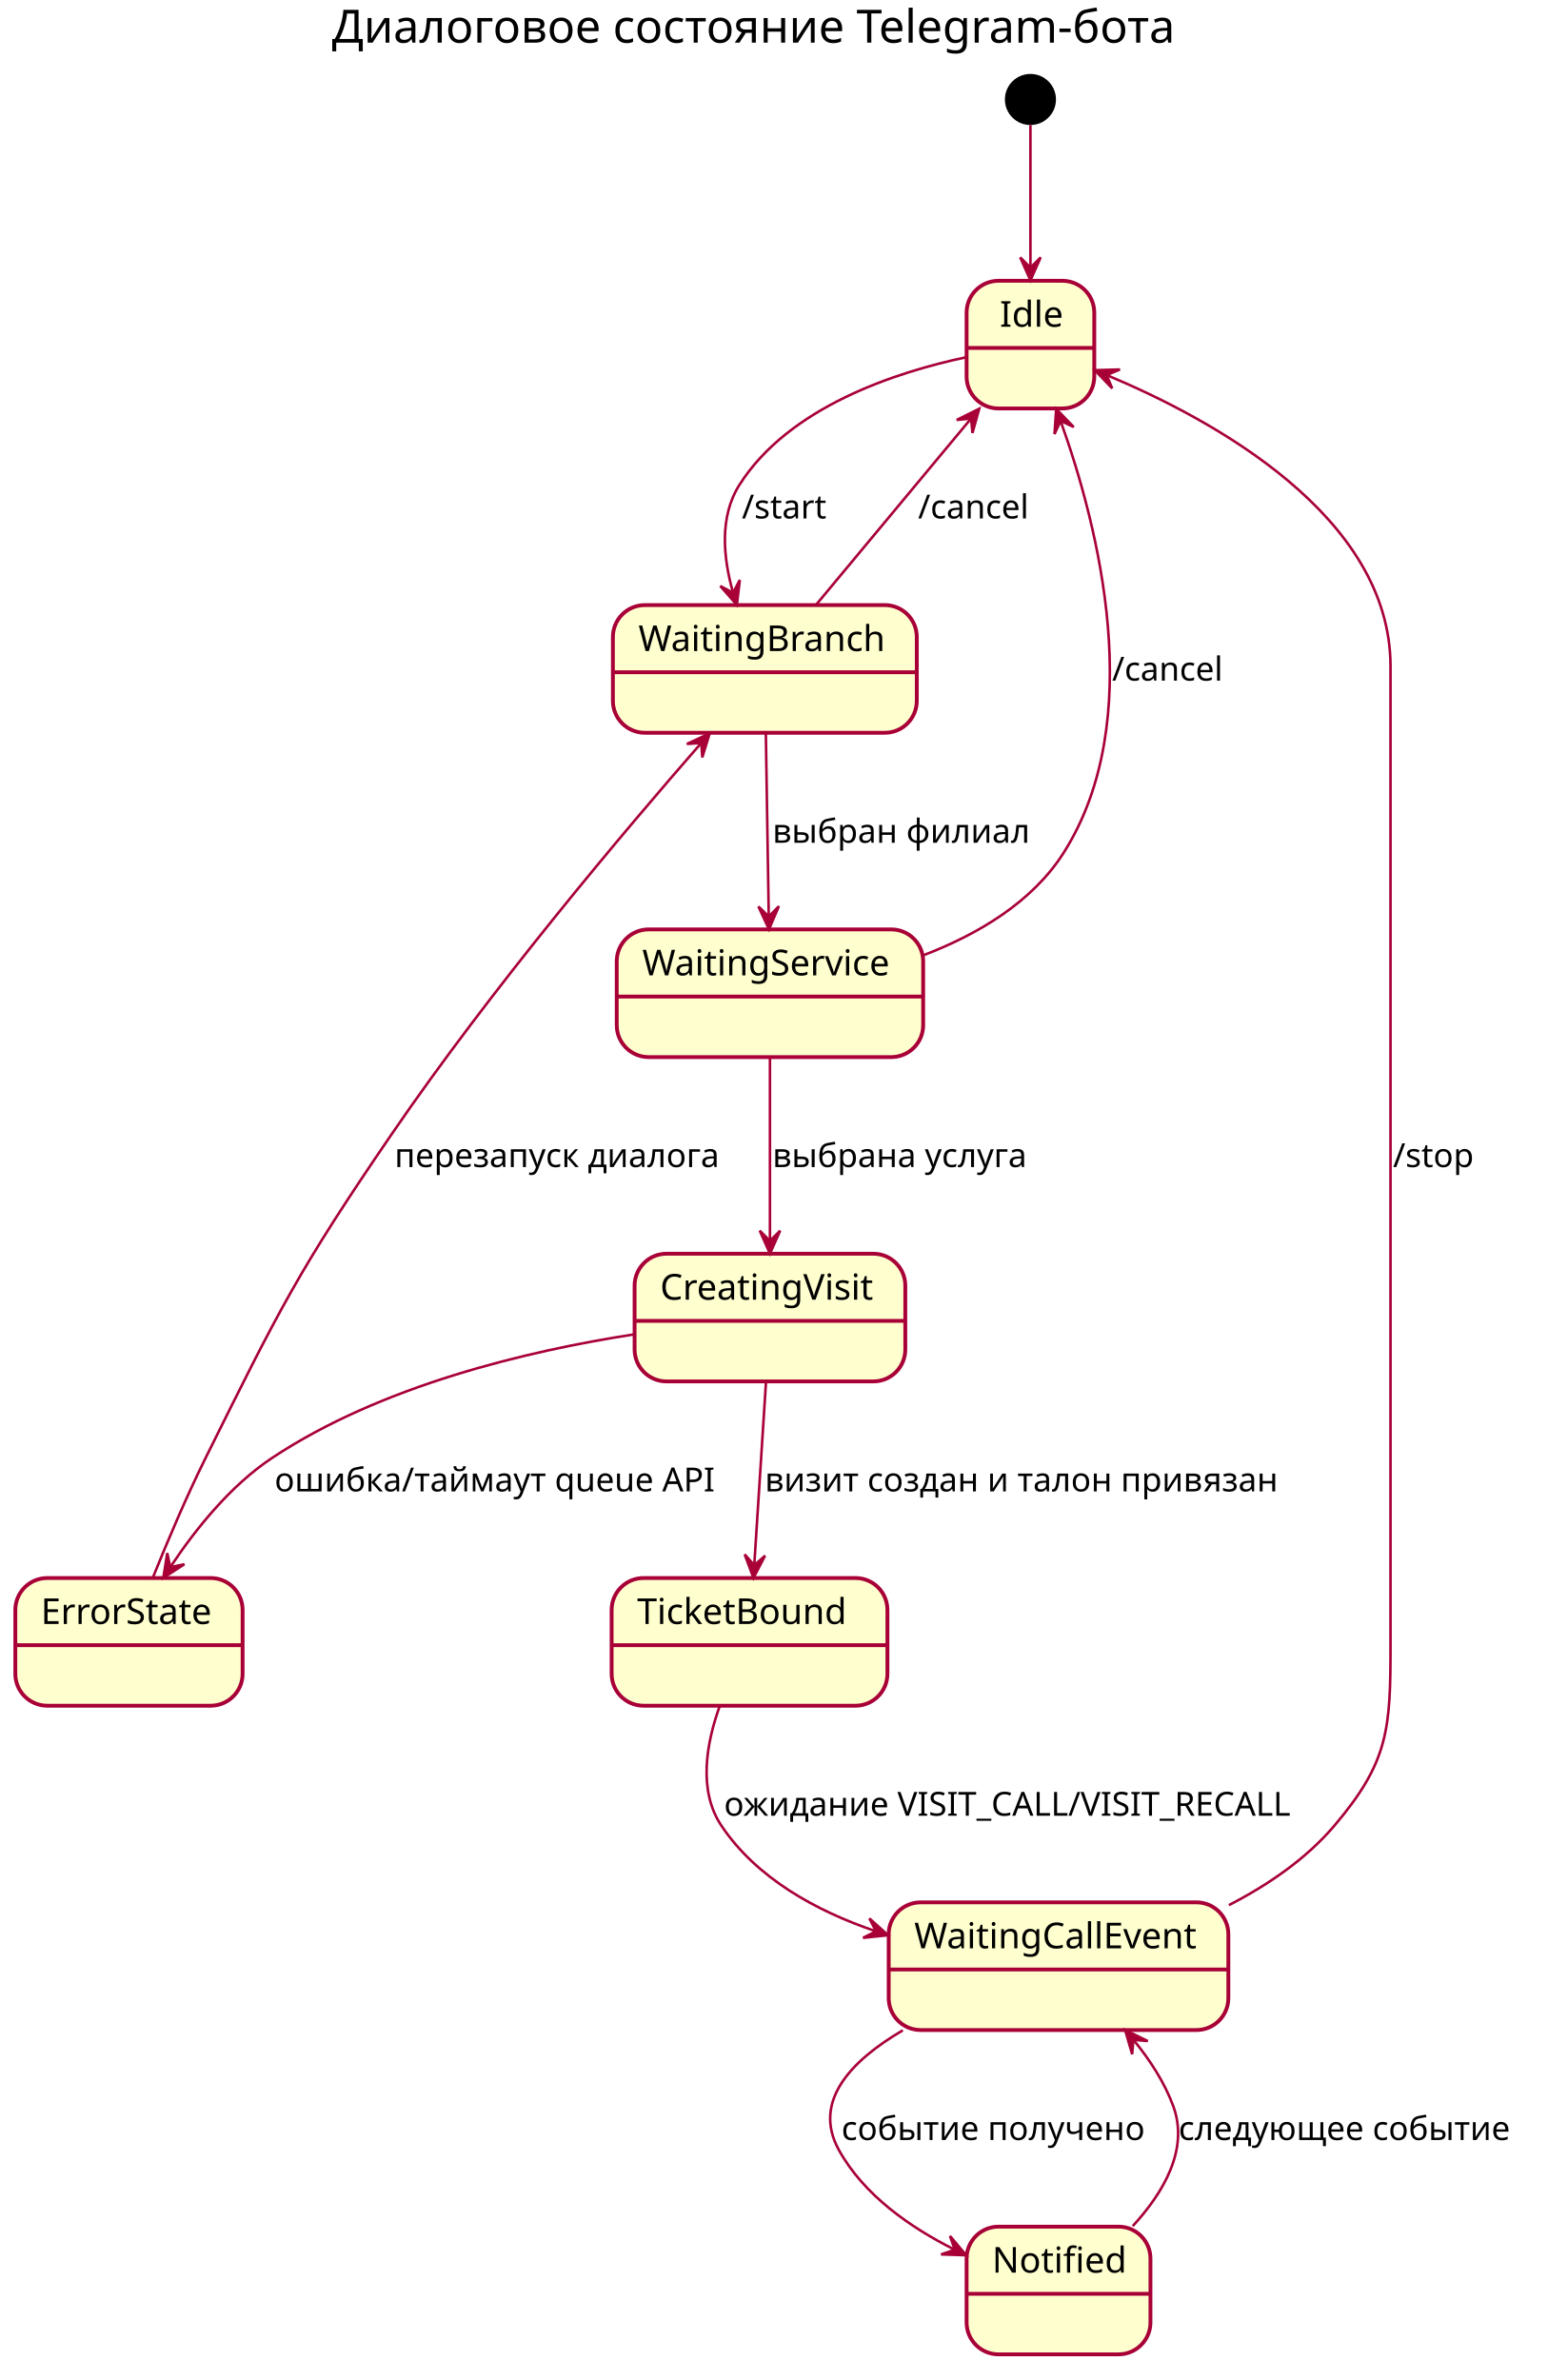
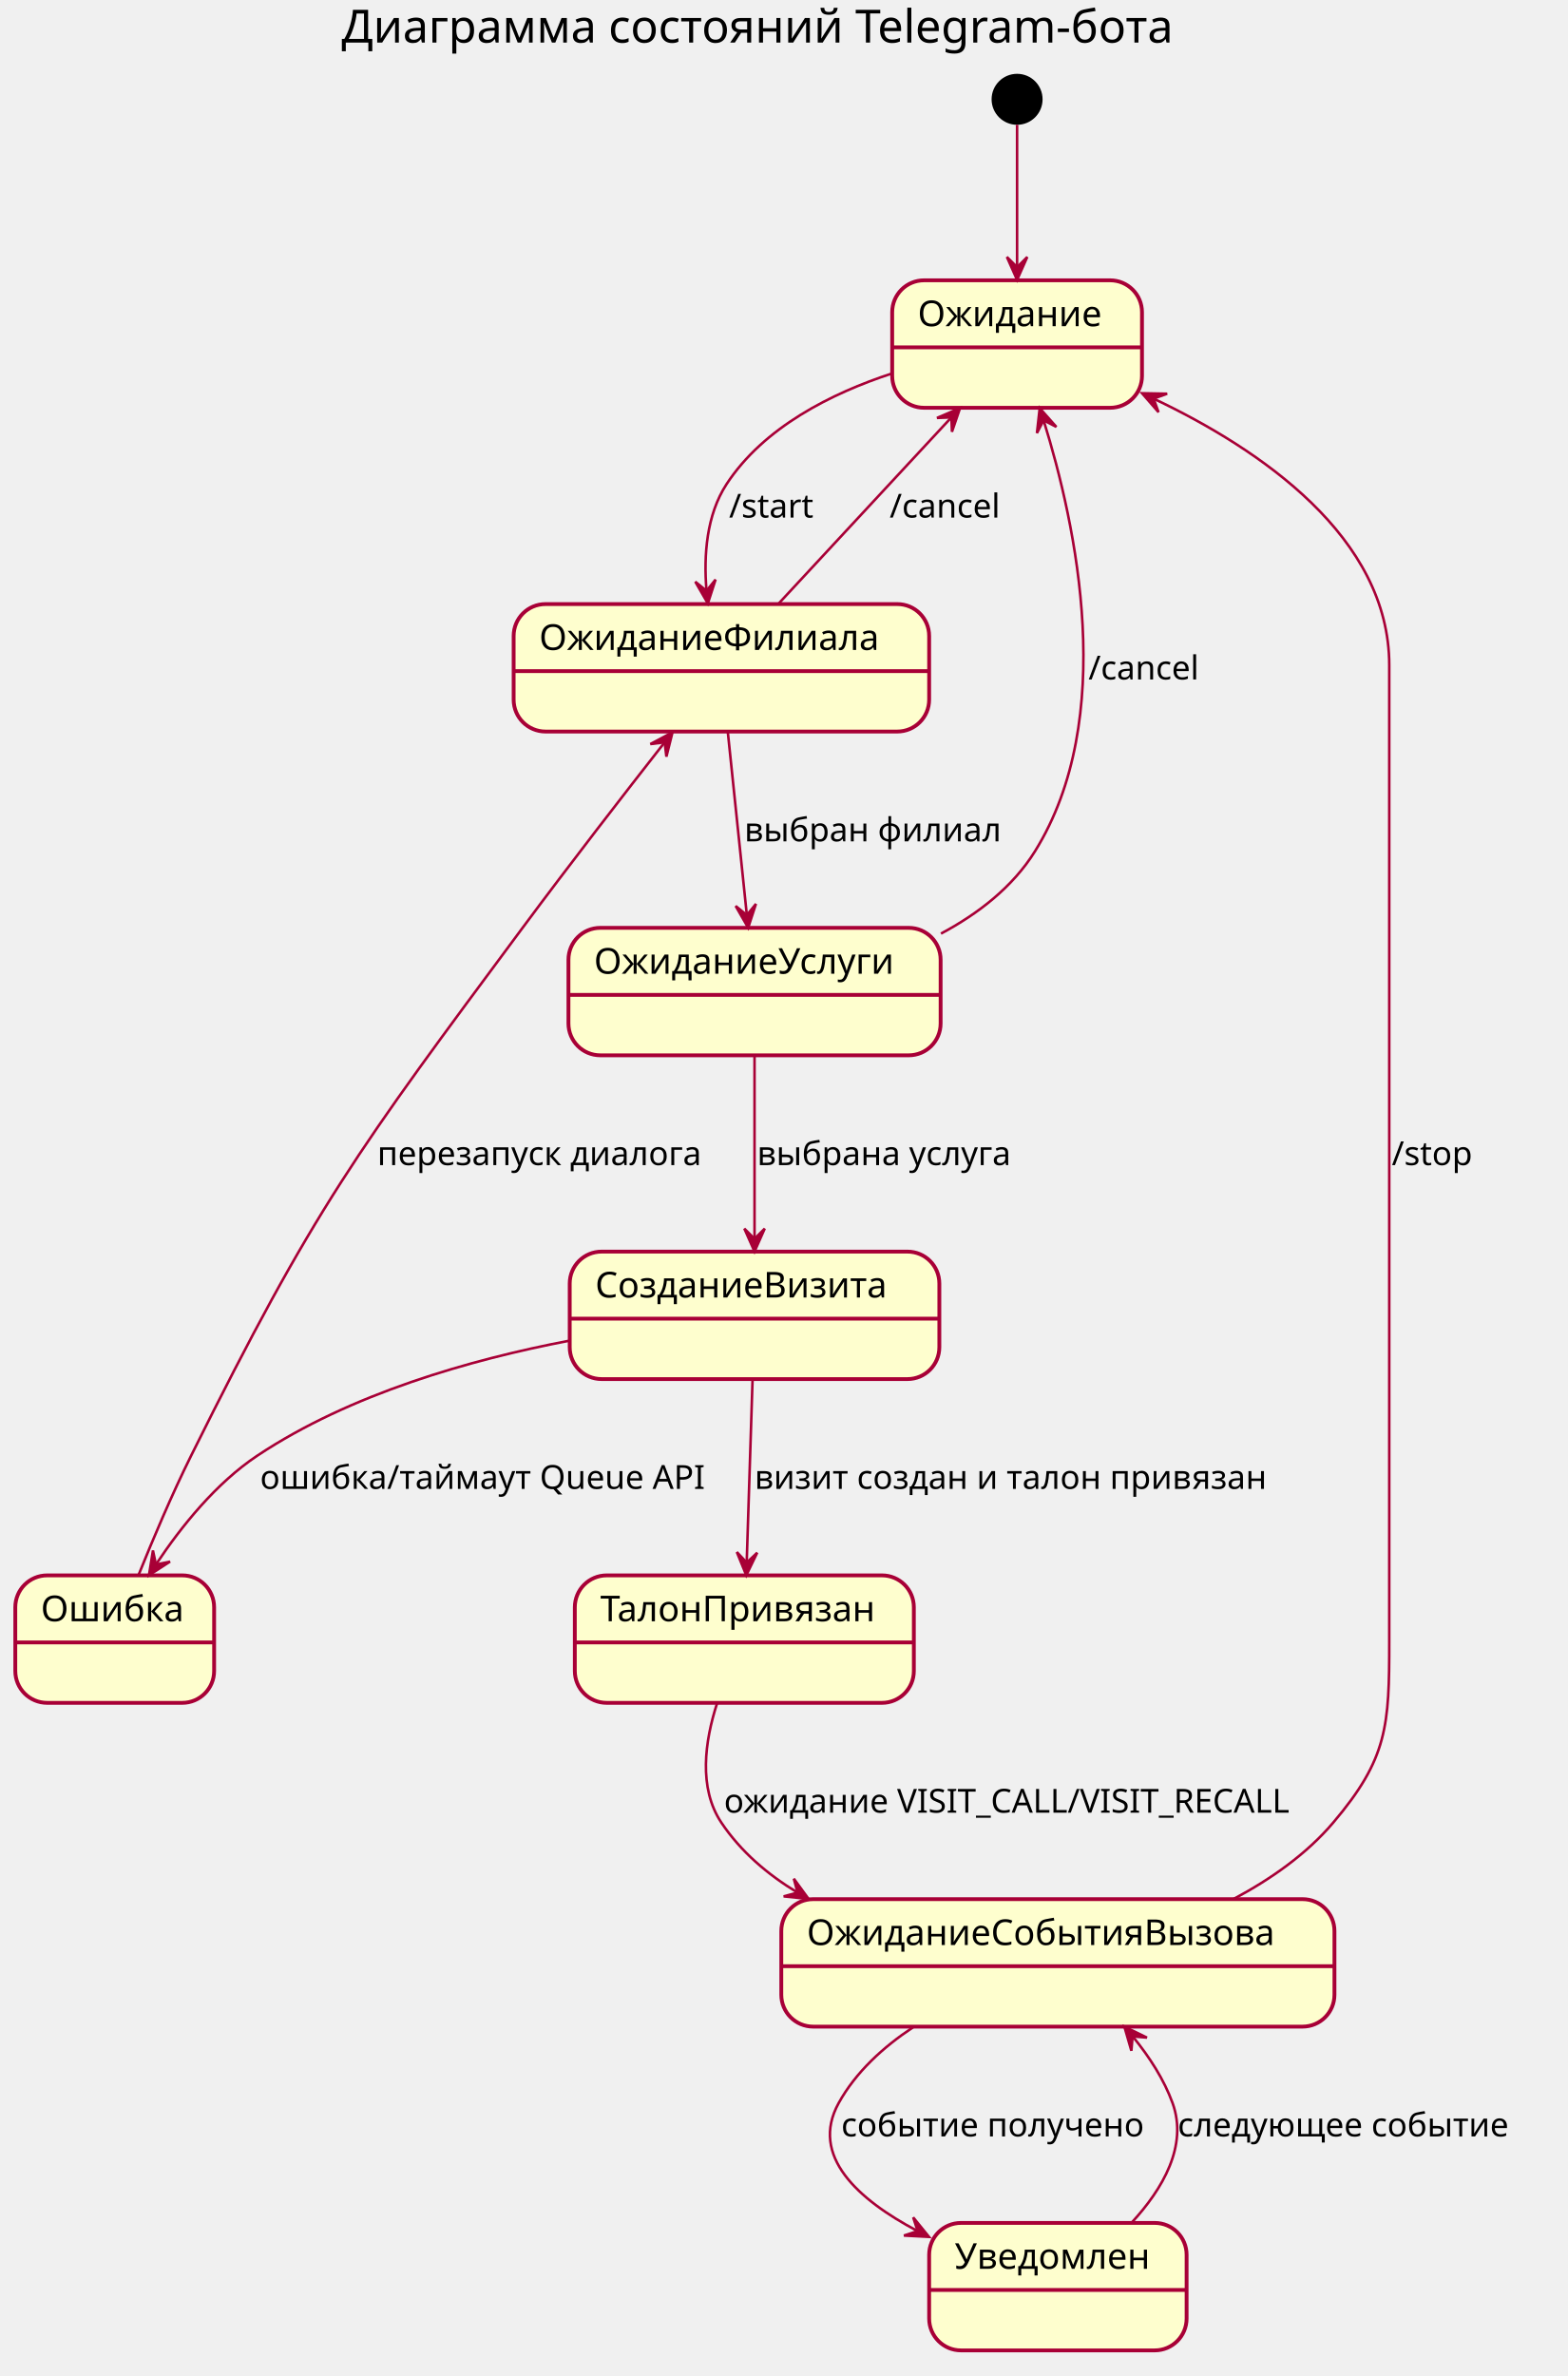
- <svg xmlns="http://www.w3.org/2000/svg" contentScriptType="application/ecmascript" contentStyleType="text/css" height="932px" preserveAspectRatio="none" style="width:614px;height:932px;" version="1.1" viewBox="0 0 614 932" width="614px" zoomAndPan="magnify">
+ <svg xmlns="http://www.w3.org/2000/svg" contentScriptType="application/ecmascript" contentStyleType="text/css" height="932px" preserveAspectRatio="none" style="width:615px;height:932px;" version="1.1" viewBox="0 0 615 932" width="615px" zoomAndPan="magnify">
  <defs />
-   <rect id="svg-background" width="100%" height="100%" fill="#FFFFFF" />
  <g>
-     <text fill="#000000" font-family="sans-serif" font-size="18" lengthAdjust="spacingAndGlyphs" textLength="362" x="130" y="16.708">Диалоговое состояние Telegram-бота</text>
-     <ellipse cx="403.5" cy="38.953" fill="#000000" rx="10" ry="10" style="stroke: none; stroke-width: 1.0;" />
-     <rect fill="#FEFECE" height="50" rx="12.5" ry="12.5" style="stroke: #A80036; stroke-width: 1.5;" width="119" x="240" y="236.953" />
-     <line style="stroke: #A80036; stroke-width: 1.5;" x1="240" x2="359" y1="263.25" y2="263.25" />
-     <text fill="#000000" font-family="sans-serif" font-size="14" lengthAdjust="spacingAndGlyphs" textLength="99" x="250" y="254.948">WaitingBranch</text>
-     <rect fill="#FEFECE" height="50" rx="12.5" ry="12.5" style="stroke: #A80036; stroke-width: 1.5;" width="120" x="241.5" y="363.953" />
-     <line style="stroke: #A80036; stroke-width: 1.5;" x1="241.5" x2="361.5" y1="390.25" y2="390.25" />
-     <text fill="#000000" font-family="sans-serif" font-size="14" lengthAdjust="spacingAndGlyphs" textLength="100" x="251.5" y="381.948">WaitingService</text>
-     <rect fill="#FEFECE" height="50" rx="12.5" ry="12.5" style="stroke: #A80036; stroke-width: 1.5;" width="106" x="248.5" y="490.953" />
-     <line style="stroke: #A80036; stroke-width: 1.5;" x1="248.5" x2="354.5" y1="517.25" y2="517.25" />
-     <text fill="#000000" font-family="sans-serif" font-size="14" lengthAdjust="spacingAndGlyphs" textLength="86" x="258.5" y="508.948">CreatingVisit</text>
-     <rect fill="#FEFECE" height="50" rx="12.5" ry="12.5" style="stroke: #A80036; stroke-width: 1.5;" width="108" x="239.5" y="617.953" />
-     <line style="stroke: #A80036; stroke-width: 1.5;" x1="239.5" x2="347.5" y1="644.25" y2="644.25" />
-     <text fill="#000000" font-family="sans-serif" font-size="14" lengthAdjust="spacingAndGlyphs" textLength="88" x="249.5" y="635.948">TicketBound</text>
-     <rect fill="#FEFECE" height="50" rx="12.5" ry="12.5" style="stroke: #A80036; stroke-width: 1.5;" width="89" x="6" y="617.953" />
-     <line style="stroke: #A80036; stroke-width: 1.5;" x1="6" x2="95" y1="644.25" y2="644.25" />
-     <text fill="#000000" font-family="sans-serif" font-size="14" lengthAdjust="spacingAndGlyphs" textLength="69" x="16" y="635.948">ErrorState</text>
-     <rect fill="#FEFECE" height="50" rx="12.5" ry="12.5" style="stroke: #A80036; stroke-width: 1.5;" width="133" x="348" y="744.953" />
-     <line style="stroke: #A80036; stroke-width: 1.5;" x1="348" x2="481" y1="771.25" y2="771.25" />
-     <text fill="#000000" font-family="sans-serif" font-size="14" lengthAdjust="spacingAndGlyphs" textLength="113" x="358" y="762.948">WaitingCallEvent</text>
-     <rect fill="#FEFECE" height="50" rx="12.5" ry="12.5" style="stroke: #A80036; stroke-width: 1.5;" width="72" x="378.5" y="871.953" />
-     <line style="stroke: #A80036; stroke-width: 1.5;" x1="378.5" x2="450.5" y1="898.25" y2="898.25" />
-     <text fill="#000000" font-family="sans-serif" font-size="14" lengthAdjust="spacingAndGlyphs" textLength="52" x="388.5" y="889.948">Notified</text>
-     <rect fill="#FEFECE" height="50" rx="12.5" ry="12.5" style="stroke: #A80036; stroke-width: 1.5;" width="50" x="378.5" y="109.953" />
-     <line style="stroke: #A80036; stroke-width: 1.5;" x1="378.5" x2="428.5" y1="136.25" y2="136.25" />
-     <text fill="#000000" font-family="sans-serif" font-size="14" lengthAdjust="spacingAndGlyphs" textLength="24" x="391.5" y="127.948">Idle</text>
-     <path d="M403.5,48.963 C403.5,61.653 403.5,85.363 403.5,104.523 " fill="none" id="*start-&gt;Idle" style="stroke: #A80036; stroke-width: 1.0;" />
-     <polygon fill="#A80036" points="403.5,109.793,407.5,100.793,403.5,104.793,399.5,100.793,403.5,109.793" style="stroke: #A80036; stroke-width: 1.0;" />
-     <path d="M378.35,139.893 C351.1,145.653 308.94,159.233 289.5,189.953 C281.67,202.323 283.15,218.303 287.02,231.973 " fill="none" id="Idle-&gt;WaitingBranch" style="stroke: #A80036; stroke-width: 1.0;" />
-     <polygon fill="#A80036" points="288.55,236.893,289.693,227.111,287.063,232.119,282.055,229.489,288.55,236.893" style="stroke: #A80036; stroke-width: 1.0;" />
-     <text fill="#000000" font-family="sans-serif" font-size="13" lengthAdjust="spacingAndGlyphs" textLength="34" x="290.5" y="203.02">/start</text>
-     <path d="M319.49,236.923 C336.81,216.113 361.88,185.973 380.12,164.053 " fill="none" id="WaitingBranch-&gt;Idle" style="stroke: #A80036; stroke-width: 1.0;" />
-     <polygon fill="#A80036" points="383.45,160.053,374.635,164.445,380.266,163.908,380.803,169.54,383.45,160.053" style="stroke: #A80036; stroke-width: 1.0;" />
-     <text fill="#000000" font-family="sans-serif" font-size="13" lengthAdjust="spacingAndGlyphs" textLength="45" x="359.5" y="203.02">/cancel</text>
-     <path d="M299.89,287.053 C300.21,307.543 300.69,337.033 301.03,358.833 " fill="none" id="WaitingBranch-&gt;WaitingService" style="stroke: #A80036; stroke-width: 1.0;" />
-     <polygon fill="#A80036" points="301.12,363.923,304.991,354.867,301.049,358.924,296.992,354.981,301.12,363.923" style="stroke: #A80036; stroke-width: 1.0;" />
-     <text fill="#000000" font-family="sans-serif" font-size="13" lengthAdjust="spacingAndGlyphs" textLength="105" x="302.5" y="330.02">выбран филиал</text>
-     <path d="M301.5,414.053 C301.5,434.543 301.5,464.033 301.5,485.833 " fill="none" id="WaitingService-&gt;CreatingVisit" style="stroke: #A80036; stroke-width: 1.0;" />
-     <polygon fill="#A80036" points="301.5,490.923,305.5,481.923,301.5,485.923,297.5,481.923,301.5,490.923" style="stroke: #A80036; stroke-width: 1.0;" />
-     <text fill="#000000" font-family="sans-serif" font-size="13" lengthAdjust="spacingAndGlyphs" textLength="106" x="302.5" y="457.02">выбрана услуга</text>
-     <path d="M299.96,541.053 C298.65,561.543 296.76,591.033 295.36,612.833 " fill="none" id="CreatingVisit-&gt;TicketBound" style="stroke: #A80036; stroke-width: 1.0;" />
-     <polygon fill="#A80036" points="295.04,617.923,299.598,609.193,295.355,612.933,291.614,608.689,295.04,617.923" style="stroke: #A80036; stroke-width: 1.0;" />
-     <text fill="#000000" font-family="sans-serif" font-size="13" lengthAdjust="spacingAndGlyphs" textLength="216" x="299.5" y="584.02">визит создан и талон привязан</text>
-     <path d="M248.09,522.573 C206.63,528.993 149.21,542.563 106.5,570.953 C90.27,581.743 76.61,598.763 66.84,613.443 " fill="none" id="CreatingVisit-&gt;ErrorState" style="stroke: #A80036; stroke-width: 1.0;" />
-     <polygon fill="#A80036" points="63.94,617.903,72.206,612.548,66.671,613.715,65.504,608.179,63.94,617.903" style="stroke: #A80036; stroke-width: 1.0;" />
-     <text fill="#000000" font-family="sans-serif" font-size="13" lengthAdjust="spacingAndGlyphs" textLength="181" x="107.5" y="584.02">ошибка/таймаут queue API</text>
-     <path d="M281.8,668.163 C276.53,682.833 273.32,701.283 282.5,714.953 C296.35,735.583 319.63,748.343 342.81,756.223 " fill="none" id="TicketBound-&gt;WaitingCallEvent" style="stroke: #A80036; stroke-width: 1.0;" />
-     <polygon fill="#A80036" points="347.76,757.833,340.439,751.245,343.005,756.286,337.964,758.853,347.76,757.833" style="stroke: #A80036; stroke-width: 1.0;" />
-     <text fill="#000000" font-family="sans-serif" font-size="13" lengthAdjust="spacingAndGlyphs" textLength="234" x="283.5" y="711.02">ожидание VISIT_CALL/VISIT_RECALL</text>
-     <path d="M353.52,795.063 C333.16,807.013 318.01,822.973 328.5,841.953 C338.25,859.583 356.42,872.233 373.57,880.833 " fill="none" id="WaitingCallEvent-&gt;Notified" style="stroke: #A80036; stroke-width: 1.0;" />
-     <polygon fill="#A80036" points="378.36,883.153,372.012,875.623,373.863,880.969,368.517,882.819,378.36,883.153" style="stroke: #A80036; stroke-width: 1.0;" />
-     <text fill="#000000" font-family="sans-serif" font-size="13" lengthAdjust="spacingAndGlyphs" textLength="125" x="329.5" y="838.02">событие получено</text>
-     <path d="M443.56,871.723 C455.63,858.603 465.56,841.693 459.5,824.953 C456.13,815.663 450.39,806.843 444.12,799.123 " fill="none" id="Notified-&gt;WaitingCallEvent" style="stroke: #A80036; stroke-width: 1.0;" />
-     <polygon fill="#A80036" points="440.59,794.963,443.334,804.422,443.813,798.785,449.45,799.265,440.59,794.963" style="stroke: #A80036; stroke-width: 1.0;" />
-     <text fill="#000000" font-family="sans-serif" font-size="13" lengthAdjust="spacingAndGlyphs" textLength="141" x="461.5" y="838.02">следующее событие</text>
-     <path d="M59.92,617.633 C65.5,603.773 72.94,586.173 80.5,570.953 C109.45,512.633 116.73,497.673 153.5,443.953 C192.29,387.283 243.98,326.023 274.31,291.283 " fill="none" id="ErrorState-&gt;WaitingBranch" style="stroke: #A80036; stroke-width: 1.0;" />
-     <polygon fill="#A80036" points="277.9,287.173,268.972,291.332,274.616,290.943,275.004,296.587,277.9,287.173" style="stroke: #A80036; stroke-width: 1.0;" />
-     <text fill="#000000" font-family="sans-serif" font-size="13" lengthAdjust="spacingAndGlyphs" textLength="138" x="154.5" y="457.02">перезапуск диалога</text>
-     <path d="M361.67,374.043 C382.71,365.983 404.14,353.413 416.5,333.953 C449.51,281.983 430.09,206.063 415.36,164.973 " fill="none" id="WaitingService-&gt;Idle" style="stroke: #A80036; stroke-width: 1.0;" />
-     <polygon fill="#A80036" points="413.59,160.133,412.926,169.96,415.308,164.829,420.439,167.211,413.59,160.133" style="stroke: #A80036; stroke-width: 1.0;" />
-     <text fill="#000000" font-family="sans-serif" font-size="13" lengthAdjust="spacingAndGlyphs" textLength="45" x="435.5" y="266.52">/cancel</text>
-     <path d="M481.22,746.043 C496.48,738.183 511.44,727.983 522.5,714.953 C543.88,689.763 544.5,676.993 544.5,643.953 C544.5,260.953 544.5,260.953 544.5,260.953 C544.5,202.053 474.74,164.163 433.36,146.873 " fill="none" id="WaitingCallEvent-&gt;Idle" style="stroke: #A80036; stroke-width: 1.0;" />
-     <polygon fill="#A80036" points="428.71,144.973,435.517,152.091,433.336,146.872,438.555,144.69,428.71,144.973" style="stroke: #A80036; stroke-width: 1.0;" />
-     <text fill="#000000" font-family="sans-serif" font-size="13" lengthAdjust="spacingAndGlyphs" textLength="32" x="545.5" y="457.02">/stop</text>
+     <text fill="#000000" font-family="sans-serif" font-size="18" lengthAdjust="spacingAndGlyphs" textLength="354" x="134" y="16.708">Диаграмма состояний Telegram-бота</text>
+     <ellipse cx="399" cy="38.953" fill="#000000" rx="10" ry="10" style="stroke: none; stroke-width: 1.0;" />
+     <rect fill="#FEFECE" height="50" rx="12.5" ry="12.5" style="stroke: #A80036; stroke-width: 1.5;" width="163" x="201.5" y="236.953" />
+     <line style="stroke: #A80036; stroke-width: 1.5;" x1="201.5" x2="364.5" y1="263.25" y2="263.25" />
+     <text fill="#000000" font-family="sans-serif" font-size="14" lengthAdjust="spacingAndGlyphs" textLength="143" x="211.5" y="254.948">ОжиданиеФилиала</text>
+     <rect fill="#FEFECE" height="50" rx="12.5" ry="12.5" style="stroke: #A80036; stroke-width: 1.5;" width="146" x="223" y="363.953" />
+     <line style="stroke: #A80036; stroke-width: 1.5;" x1="223" x2="369" y1="390.25" y2="390.25" />
+     <text fill="#000000" font-family="sans-serif" font-size="14" lengthAdjust="spacingAndGlyphs" textLength="126" x="233" y="381.948">ОжиданиеУслуги</text>
+     <rect fill="#FEFECE" height="50" rx="12.5" ry="12.5" style="stroke: #A80036; stroke-width: 1.5;" width="145" x="223.5" y="490.953" />
+     <line style="stroke: #A80036; stroke-width: 1.5;" x1="223.5" x2="368.5" y1="517.25" y2="517.25" />
+     <text fill="#000000" font-family="sans-serif" font-size="14" lengthAdjust="spacingAndGlyphs" textLength="125" x="233.5" y="508.948">СозданиеВизита</text>
+     <rect fill="#FEFECE" height="50" rx="12.5" ry="12.5" style="stroke: #A80036; stroke-width: 1.5;" width="133" x="225.5" y="617.953" />
+     <line style="stroke: #A80036; stroke-width: 1.5;" x1="225.5" x2="358.5" y1="644.25" y2="644.25" />
+     <text fill="#000000" font-family="sans-serif" font-size="14" lengthAdjust="spacingAndGlyphs" textLength="113" x="235.5" y="635.948">ТалонПривязан</text>
+     <rect fill="#FEFECE" height="50" rx="12.5" ry="12.5" style="stroke: #A80036; stroke-width: 1.5;" width="78" x="6" y="617.953" />
+     <line style="stroke: #A80036; stroke-width: 1.5;" x1="6" x2="84" y1="644.25" y2="644.25" />
+     <text fill="#000000" font-family="sans-serif" font-size="14" lengthAdjust="spacingAndGlyphs" textLength="58" x="16" y="635.948">Ошибка</text>
+     <rect fill="#FEFECE" height="50" rx="12.5" ry="12.5" style="stroke: #A80036; stroke-width: 1.5;" width="217" x="306.5" y="744.953" />
+     <line style="stroke: #A80036; stroke-width: 1.5;" x1="306.5" x2="523.5" y1="771.25" y2="771.25" />
+     <text fill="#000000" font-family="sans-serif" font-size="14" lengthAdjust="spacingAndGlyphs" textLength="197" x="316.5" y="762.948">ОжиданиеСобытияВызова</text>
+     <rect fill="#FEFECE" height="50" rx="12.5" ry="12.5" style="stroke: #A80036; stroke-width: 1.5;" width="101" x="364.5" y="871.953" />
+     <line style="stroke: #A80036; stroke-width: 1.5;" x1="364.5" x2="465.5" y1="898.25" y2="898.25" />
+     <text fill="#000000" font-family="sans-serif" font-size="14" lengthAdjust="spacingAndGlyphs" textLength="81" x="374.5" y="889.948">Уведомлен</text>
+     <rect fill="#FEFECE" height="50" rx="12.5" ry="12.5" style="stroke: #A80036; stroke-width: 1.5;" width="98" x="350" y="109.953" />
+     <line style="stroke: #A80036; stroke-width: 1.5;" x1="350" x2="448" y1="136.25" y2="136.25" />
+     <text fill="#000000" font-family="sans-serif" font-size="14" lengthAdjust="spacingAndGlyphs" textLength="78" x="360" y="127.948">Ожидание</text>
+     <path d="M399,48.963 C399,61.653 399,85.363 399,104.523 " fill="none" id="*start-&gt;Ожидание" style="stroke: #A80036; stroke-width: 1.0;" />
+     <polygon fill="#A80036" points="399,109.793,403,100.793,399,104.793,395,100.793,399,109.793" style="stroke: #A80036; stroke-width: 1.0;" />
+     <path d="M350,146.463 C326.18,154.263 299.6,167.583 285,189.953 C277.15,201.983 276.03,217.773 277.14,231.413 " fill="none" id="Ожидание-&gt;ОжиданиеФилиала" style="stroke: #A80036; stroke-width: 1.0;" />
+     <polygon fill="#A80036" points="277.69,236.713,280.716,227.341,277.161,231.741,272.761,228.186,277.69,236.713" style="stroke: #A80036; stroke-width: 1.0;" />
+     <text fill="#000000" font-family="sans-serif" font-size="13" lengthAdjust="spacingAndGlyphs" textLength="34" x="286" y="203.02">/start</text>
+     <path d="M305.3,236.923 C324.69,216.023 352.81,185.723 373.18,163.773 " fill="none" id="ОжиданиеФилиала-&gt;Ожидание" style="stroke: #A80036; stroke-width: 1.0;" />
+     <polygon fill="#A80036" points="376.63,160.053,367.58,163.939,373.233,163.722,373.45,169.374,376.63,160.053" style="stroke: #A80036; stroke-width: 1.0;" />
+     <text fill="#000000" font-family="sans-serif" font-size="13" lengthAdjust="spacingAndGlyphs" textLength="45" x="349" y="203.02">/cancel</text>
+     <path d="M285.51,287.053 C287.64,307.543 290.7,337.033 292.97,358.833 " fill="none" id="ОжиданиеФилиала-&gt;ОжиданиеУслуги" style="stroke: #A80036; stroke-width: 1.0;" />
+     <polygon fill="#A80036" points="293.5,363.923,296.553,354.559,292.986,358.95,288.595,355.382,293.5,363.923" style="stroke: #A80036; stroke-width: 1.0;" />
+     <text fill="#000000" font-family="sans-serif" font-size="13" lengthAdjust="spacingAndGlyphs" textLength="105" x="292" y="330.02">выбран филиал</text>
+     <path d="M296,414.053 C296,434.543 296,464.033 296,485.833 " fill="none" id="ОжиданиеУслуги-&gt;СозданиеВизита" style="stroke: #A80036; stroke-width: 1.0;" />
+     <polygon fill="#A80036" points="296,490.923,300,481.923,296,485.923,292,481.923,296,490.923" style="stroke: #A80036; stroke-width: 1.0;" />
+     <text fill="#000000" font-family="sans-serif" font-size="13" lengthAdjust="spacingAndGlyphs" textLength="106" x="297" y="457.02">выбрана услуга</text>
+     <path d="M295.23,541.053 C294.57,561.543 293.63,591.033 292.93,612.833 " fill="none" id="СозданиеВизита-&gt;ТалонПривязан" style="stroke: #A80036; stroke-width: 1.0;" />
+     <polygon fill="#A80036" points="292.77,617.923,297.051,609.053,292.927,612.926,289.055,608.802,292.77,617.923" style="stroke: #A80036; stroke-width: 1.0;" />
+     <text fill="#000000" font-family="sans-serif" font-size="13" lengthAdjust="spacingAndGlyphs" textLength="216" x="296" y="584.02">визит создан и талон привязан</text>
+     <path d="M223.33,525.903 C184.54,533.313 137.42,546.743 101,570.953 C84.77,581.743 71.11,598.763 61.34,613.443 " fill="none" id="СозданиеВизита-&gt;Ошибка" style="stroke: #A80036; stroke-width: 1.0;" />
+     <polygon fill="#A80036" points="58.44,617.903,66.706,612.548,61.17,613.715,60.004,608.179,58.44,617.903" style="stroke: #A80036; stroke-width: 1.0;" />
+     <text fill="#000000" font-family="sans-serif" font-size="13" lengthAdjust="spacingAndGlyphs" textLength="183" x="102" y="584.02">ошибка/таймаут Queue API</text>
+     <path d="M281.28,668.203 C276.54,682.883 273.86,701.333 283,714.953 C290.62,726.303 301.1,735.273 312.84,742.353 " fill="none" id="ТалонПривязан-&gt;ОжиданиеСобытияВызова" style="stroke: #A80036; stroke-width: 1.0;" />
+     <polygon fill="#A80036" points="317.22,744.883,311.416,736.926,312.887,742.389,307.425,743.86,317.22,744.883" style="stroke: #A80036; stroke-width: 1.0;" />
+     <text fill="#000000" font-family="sans-serif" font-size="13" lengthAdjust="spacingAndGlyphs" textLength="234" x="284" y="711.02">ожидание VISIT_CALL/VISIT_RECALL</text>
+     <path d="M358.18,795.223 C346.51,802.953 335.74,812.763 329,824.953 C317.54,845.683 336.67,862.813 359.78,875.053 " fill="none" id="ОжиданиеСобытияВызова-&gt;Уведомлен" style="stroke: #A80036; stroke-width: 1.0;" />
+     <polygon fill="#A80036" points="364.45,877.433,358.247,869.783,359.995,875.163,354.615,876.91,364.45,877.433" style="stroke: #A80036; stroke-width: 1.0;" />
+     <text fill="#000000" font-family="sans-serif" font-size="13" lengthAdjust="spacingAndGlyphs" textLength="125" x="330" y="838.02">событие получено</text>
+     <path d="M444.06,871.723 C456.13,858.603 466.06,841.693 460,824.953 C456.63,815.663 450.89,806.843 444.62,799.123 " fill="none" id="Уведомлен-&gt;ОжиданиеСобытияВызова" style="stroke: #A80036; stroke-width: 1.0;" />
+     <polygon fill="#A80036" points="441.09,794.963,443.834,804.422,444.313,798.785,449.95,799.265,441.09,794.963" style="stroke: #A80036; stroke-width: 1.0;" />
+     <text fill="#000000" font-family="sans-serif" font-size="13" lengthAdjust="spacingAndGlyphs" textLength="141" x="462" y="838.02">следующее событие</text>
+     <path d="M54.42,617.633 C60,603.773 67.44,586.173 75,570.953 C123.3,473.643 140.27,451.203 205,363.953 C223.36,339.203 244.8,311.533 260.55,291.413 " fill="none" id="Ошибка-&gt;ОжиданиеФилиала" style="stroke: #A80036; stroke-width: 1.0;" />
+     <polygon fill="#A80036" points="263.82,287.243,255.125,291.87,260.74,291.182,261.428,296.797,263.82,287.243" style="stroke: #A80036; stroke-width: 1.0;" />
+     <text fill="#000000" font-family="sans-serif" font-size="13" lengthAdjust="spacingAndGlyphs" textLength="138" x="148" y="457.02">перезапуск диалога</text>
+     <path d="M369.14,366.213 C383.76,358.413 397.28,347.943 406,333.953 C438.51,281.773 422.21,205.943 409.41,164.913 " fill="none" id="ОжиданиеУслуги-&gt;Ожидание" style="stroke: #A80036; stroke-width: 1.0;" />
+     <polygon fill="#A80036" points="407.87,160.093,406.788,169.882,409.387,164.858,414.411,167.456,407.87,160.093" style="stroke: #A80036; stroke-width: 1.0;" />
+     <text fill="#000000" font-family="sans-serif" font-size="13" lengthAdjust="spacingAndGlyphs" textLength="45" x="427" y="266.52">/cancel</text>
+     <path d="M483.96,744.873 C498.44,737.173 512.49,727.343 523,714.953 C544.38,689.763 545,676.993 545,643.953 C545,260.953 545,260.953 545,260.953 C545,210.673 494.41,176.273 452.79,156.483 " fill="none" id="ОжиданиеСобытияВызова-&gt;Ожидание" style="stroke: #A80036; stroke-width: 1.0;" />
+     <polygon fill="#A80036" points="448.02,154.253,454.483,161.685,452.551,156.368,457.867,154.436,448.02,154.253" style="stroke: #A80036; stroke-width: 1.0;" />
+     <text fill="#000000" font-family="sans-serif" font-size="13" lengthAdjust="spacingAndGlyphs" textLength="32" x="546" y="457.02">/stop</text>
  </g>
</svg>
